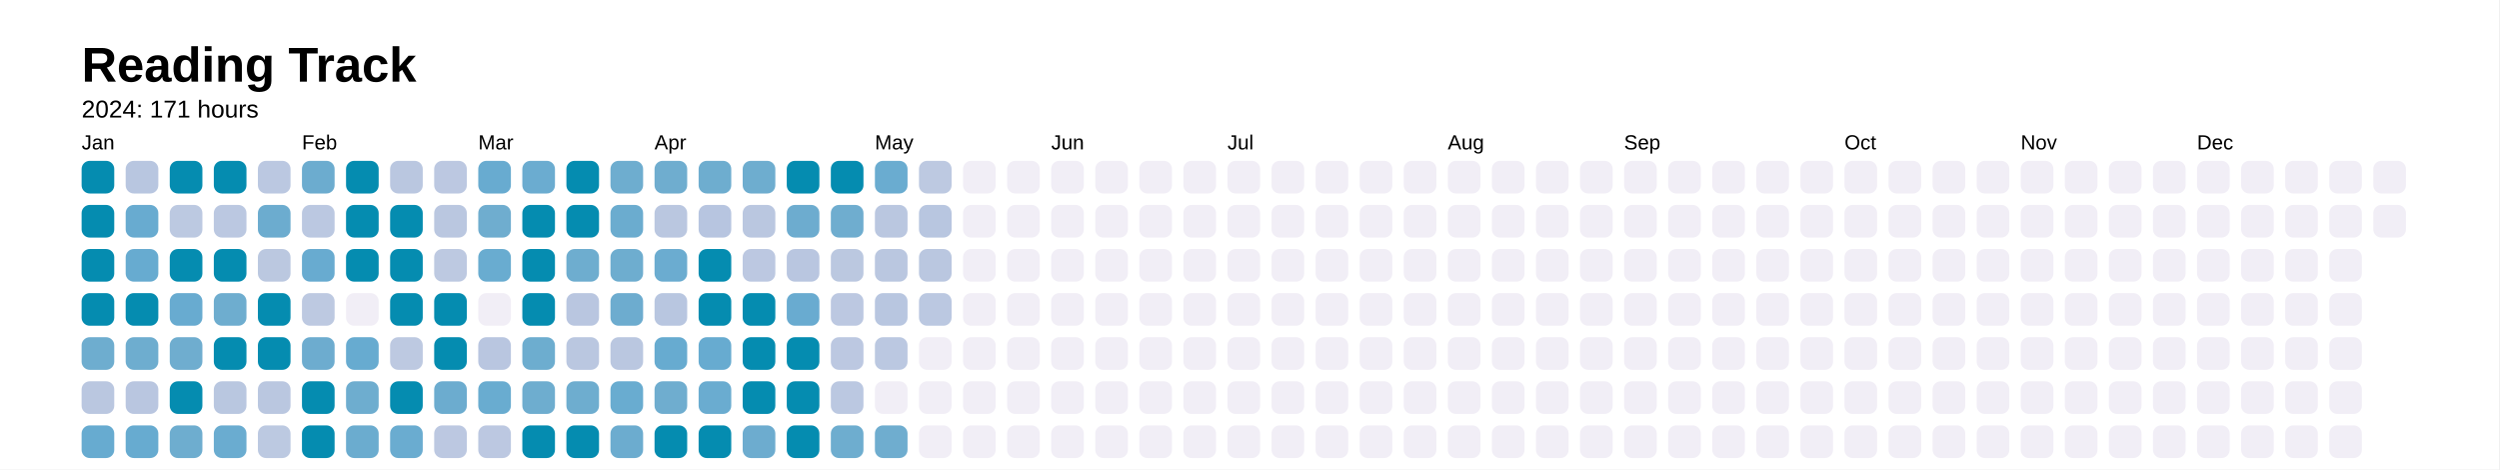
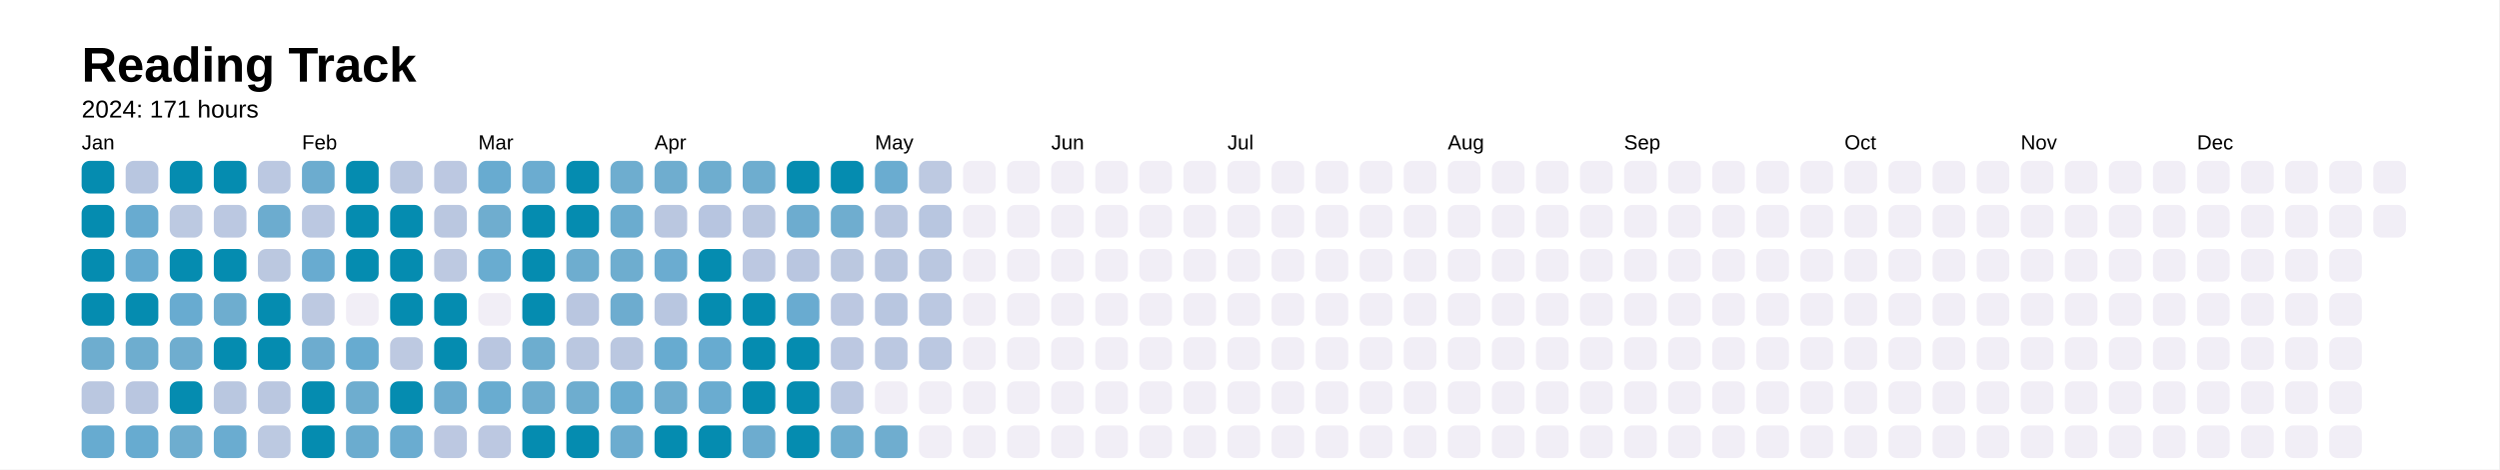
<svg xmlns="http://www.w3.org/2000/svg" baseProfile="full" height="57.5mm" version="1.1" viewBox="0,0,306.2,57.5" width="306.2mm">
  <defs />
  <rect fill="#FFFFFF" height="57.5" width="306.2" x="0" y="0" />
  <text fill="#000000" style="font-size:6px; font-family:Arial; font-weight:bold;" x="10" y="10">Reading Track</text>
  <text fill="#000000" style="font-size:3px; font-family:Arial;" x="10" y="14.4">2024: 171 hours</text>
  <text fill="#000000" style="font-size:2.5px; font-family:Arial" x="10" y="18.3">Jan</text>
  <rect fill="#058cb0" height="4" rx="1" ry="1" width="4" x="10" y="19.7" />
  <rect fill="#058cb0" height="4" rx="1" ry="1" width="4" x="10" y="25.1" />
  <rect fill="#058cb0" height="4" rx="1" ry="1" width="4" x="10" y="30.5" />
  <rect fill="#058cb0" height="4" rx="1" ry="1" width="4" x="10" y="35.9" />
  <rect fill="#6eadcf" height="4" rx="1" ry="1" width="4" x="10" y="41.3" />
  <rect fill="#bac7e0" height="4" rx="1" ry="1" width="4" x="10" y="46.7" />
  <rect fill="#67abd0" height="4" rx="1" ry="1" width="4" x="10" y="52.1" />
  <rect fill="#b8c6e0" height="4" rx="1" ry="1" width="4" x="15.4" y="19.7" />
  <rect fill="#68abd0" height="4" rx="1" ry="1" width="4" x="15.4" y="25.1" />
  <rect fill="#67abd0" height="4" rx="1" ry="1" width="4" x="15.4" y="30.5" />
  <rect fill="#058cb0" height="4" rx="1" ry="1" width="4" x="15.4" y="35.9" />
  <rect fill="#6eadcf" height="4" rx="1" ry="1" width="4" x="15.4" y="41.3" />
  <rect fill="#b9c6e0" height="4" rx="1" ry="1" width="4" x="15.4" y="46.7" />
  <rect fill="#67abd0" height="4" rx="1" ry="1" width="4" x="15.4" y="52.1" />
  <rect fill="#058cb0" height="4" rx="1" ry="1" width="4" x="20.8" y="19.7" />
  <rect fill="#bcc9e1" height="4" rx="1" ry="1" width="4" x="20.8" y="25.1" />
  <rect fill="#058cb0" height="4" rx="1" ry="1" width="4" x="20.8" y="30.5" />
  <rect fill="#68abd0" height="4" rx="1" ry="1" width="4" x="20.8" y="35.9" />
  <rect fill="#6fadcf" height="4" rx="1" ry="1" width="4" x="20.8" y="41.3" />
  <rect fill="#058cb0" height="4" rx="1" ry="1" width="4" x="20.8" y="46.7" />
  <rect fill="#6eadcf" height="4" rx="1" ry="1" width="4" x="20.8" y="52.1" />
  <rect fill="#058cb0" height="4" rx="1" ry="1" width="4" x="26.2" y="19.7" />
  <rect fill="#bbc8e1" height="4" rx="1" ry="1" width="4" x="26.2" y="25.1" />
  <rect fill="#058cb0" height="4" rx="1" ry="1" width="4" x="26.2" y="30.5" />
  <rect fill="#6eadcf" height="4" rx="1" ry="1" width="4" x="26.2" y="35.9" />
  <rect fill="#058cb0" height="4" rx="1" ry="1" width="4" x="26.2" y="41.3" />
  <rect fill="#b9c7e0" height="4" rx="1" ry="1" width="4" x="26.2" y="46.7" />
  <rect fill="#6aacd0" height="4" rx="1" ry="1" width="4" x="26.2" y="52.1" />
  <rect fill="#bbc8e1" height="4" rx="1" ry="1" width="4" x="31.6" y="19.7" />
  <rect fill="#6caccf" height="4" rx="1" ry="1" width="4" x="31.6" y="25.1" />
  <rect fill="#bbc8e0" height="4" rx="1" ry="1" width="4" x="31.6" y="30.5" />
  <rect fill="#058cb0" height="4" rx="1" ry="1" width="4" x="31.6" y="35.9" />
  <rect fill="#058cb0" height="4" rx="1" ry="1" width="4" x="31.6" y="41.3" />
  <rect fill="#bac7e0" height="4" rx="1" ry="1" width="4" x="31.6" y="46.7" />
  <rect fill="#bcc9e1" height="4" rx="1" ry="1" width="4" x="31.6" y="52.1" />
  <text fill="#000000" style="font-size:2.5px; font-family:Arial" x="37.0" y="18.3">Feb</text>
  <rect fill="#6caccf" height="4" rx="1" ry="1" width="4" x="37.0" y="19.7" />
  <rect fill="#bbc8e1" height="4" rx="1" ry="1" width="4" x="37.0" y="25.1" />
  <rect fill="#68abd0" height="4" rx="1" ry="1" width="4" x="37.0" y="30.5" />
  <rect fill="#bdc9e1" height="4" rx="1" ry="1" width="4" x="37.0" y="35.9" />
  <rect fill="#6daccf" height="4" rx="1" ry="1" width="4" x="37.0" y="41.3" />
  <rect fill="#058cb0" height="4" rx="1" ry="1" width="4" x="37.0" y="46.7" />
  <rect fill="#058cb0" height="4" rx="1" ry="1" width="4" x="37.0" y="52.1" />
  <rect fill="#058cb0" height="4" rx="1" ry="1" width="4" x="42.4" y="19.7" />
  <rect fill="#058cb0" height="4" rx="1" ry="1" width="4" x="42.4" y="25.1" />
  <rect fill="#058cb0" height="4" rx="1" ry="1" width="4" x="42.4" y="30.5" />
  <rect fill="#f1eef6" height="4" rx="1" ry="1" width="4" x="42.4" y="35.9" />
  <rect fill="#67abd0" height="4" rx="1" ry="1" width="4" x="42.4" y="41.3" />
  <rect fill="#6eadcf" height="4" rx="1" ry="1" width="4" x="42.4" y="46.7" />
  <rect fill="#6baccf" height="4" rx="1" ry="1" width="4" x="42.4" y="52.1" />
  <rect fill="#bac7e0" height="4" rx="1" ry="1" width="4" x="47.8" y="19.7" />
  <rect fill="#058cb0" height="4" rx="1" ry="1" width="4" x="47.8" y="25.1" />
  <rect fill="#058cb0" height="4" rx="1" ry="1" width="4" x="47.8" y="30.5" />
  <rect fill="#058cb0" height="4" rx="1" ry="1" width="4" x="47.8" y="35.9" />
  <rect fill="#bdc9e1" height="4" rx="1" ry="1" width="4" x="47.8" y="41.3" />
  <rect fill="#058cb0" height="4" rx="1" ry="1" width="4" x="47.8" y="46.7" />
  <rect fill="#6aacd0" height="4" rx="1" ry="1" width="4" x="47.8" y="52.1" />
  <rect fill="#bcc8e1" height="4" rx="1" ry="1" width="4" x="53.2" y="19.7" />
  <rect fill="#bac7e0" height="4" rx="1" ry="1" width="4" x="53.2" y="25.1" />
  <rect fill="#bdc9e1" height="4" rx="1" ry="1" width="4" x="53.2" y="30.5" />
  <rect fill="#058cb0" height="4" rx="1" ry="1" width="4" x="53.2" y="35.9" />
  <rect fill="#058cb0" height="4" rx="1" ry="1" width="4" x="53.2" y="41.3" />
  <rect fill="#6caccf" height="4" rx="1" ry="1" width="4" x="53.2" y="46.7" />
  <rect fill="#bcc8e1" height="4" rx="1" ry="1" width="4" x="53.2" y="52.1" />
  <text fill="#000000" style="font-size:2.5px; font-family:Arial" x="58.6" y="18.3">Mar</text>
  <rect fill="#68abd0" height="4" rx="1" ry="1" width="4" x="58.6" y="19.7" />
  <rect fill="#6fadcf" height="4" rx="1" ry="1" width="4" x="58.6" y="25.1" />
  <rect fill="#69acd0" height="4" rx="1" ry="1" width="4" x="58.6" y="30.5" />
  <rect fill="#f1eef6" height="4" rx="1" ry="1" width="4" x="58.6" y="35.9" />
  <rect fill="#b9c6e0" height="4" rx="1" ry="1" width="4" x="58.6" y="41.3" />
  <rect fill="#69acd0" height="4" rx="1" ry="1" width="4" x="58.6" y="46.7" />
  <rect fill="#bcc8e1" height="4" rx="1" ry="1" width="4" x="58.6" y="52.1" />
  <rect fill="#6bacd0" height="4" rx="1" ry="1" width="4" x="64" y="19.7" />
  <rect fill="#058cb0" height="4" rx="1" ry="1" width="4" x="64" y="25.1" />
  <rect fill="#058cb0" height="4" rx="1" ry="1" width="4" x="64" y="30.5" />
  <rect fill="#058cb0" height="4" rx="1" ry="1" width="4" x="64" y="35.9" />
  <rect fill="#6dadcf" height="4" rx="1" ry="1" width="4" x="64" y="41.3" />
  <rect fill="#6eadcf" height="4" rx="1" ry="1" width="4" x="64" y="46.7" />
  <rect fill="#058cb0" height="4" rx="1" ry="1" width="4" x="64" y="52.1" />
  <rect fill="#058cb0" height="4" rx="1" ry="1" width="4" x="69.4" y="19.7" />
  <rect fill="#058cb0" height="4" rx="1" ry="1" width="4" x="69.4" y="25.1" />
  <rect fill="#6eadcf" height="4" rx="1" ry="1" width="4" x="69.4" y="30.5" />
  <rect fill="#b9c6e0" height="4" rx="1" ry="1" width="4" x="69.4" y="35.9" />
  <rect fill="#bac7e0" height="4" rx="1" ry="1" width="4" x="69.4" y="41.3" />
  <rect fill="#6eadcf" height="4" rx="1" ry="1" width="4" x="69.4" y="46.7" />
  <rect fill="#058cb0" height="4" rx="1" ry="1" width="4" x="69.4" y="52.1" />
  <rect fill="#6eadcf" height="4" rx="1" ry="1" width="4" x="74.8" y="19.7" />
  <rect fill="#6baccf" height="4" rx="1" ry="1" width="4" x="74.8" y="25.1" />
  <rect fill="#6eadcf" height="4" rx="1" ry="1" width="4" x="74.8" y="30.5" />
  <rect fill="#6daccf" height="4" rx="1" ry="1" width="4" x="74.8" y="35.9" />
  <rect fill="#bac7e0" height="4" rx="1" ry="1" width="4" x="74.8" y="41.3" />
  <rect fill="#69acd0" height="4" rx="1" ry="1" width="4" x="74.8" y="46.7" />
  <rect fill="#6caccf" height="4" rx="1" ry="1" width="4" x="74.8" y="52.1" />
  <text fill="#000000" style="font-size:2.5px; font-family:Arial" x="80.2" y="18.3">Apr</text>
  <rect fill="#6fadcf" height="4" rx="1" ry="1" width="4" x="80.2" y="19.7" />
  <rect fill="#bac7e0" height="4" rx="1" ry="1" width="4" x="80.2" y="25.1" />
  <rect fill="#6bacd0" height="4" rx="1" ry="1" width="4" x="80.2" y="30.5" />
  <rect fill="#b8c6e0" height="4" rx="1" ry="1" width="4" x="80.2" y="35.9" />
  <rect fill="#67abd0" height="4" rx="1" ry="1" width="4" x="80.2" y="41.3" />
  <rect fill="#6fadcf" height="4" rx="1" ry="1" width="4" x="80.2" y="46.7" />
  <rect fill="#058cb0" height="4" rx="1" ry="1" width="4" x="80.2" y="52.1" />
  <rect fill="#6eadcf" height="4" rx="1" ry="1" width="4" x="85.6" y="19.7" />
  <rect fill="#b7c5e0" height="4" rx="1" ry="1" width="4" x="85.6" y="25.1" />
  <rect fill="#058cb0" height="4" rx="1" ry="1" width="4" x="85.6" y="30.5" />
  <rect fill="#058cb0" height="4" rx="1" ry="1" width="4" x="85.6" y="35.9" />
  <rect fill="#67abd0" height="4" rx="1" ry="1" width="4" x="85.6" y="41.3" />
  <rect fill="#6aacd0" height="4" rx="1" ry="1" width="4" x="85.6" y="46.7" />
  <rect fill="#058cb0" height="4" rx="1" ry="1" width="4" x="85.6" y="52.1" />
  <rect fill="#6eadcf" height="4" rx="1" ry="1" width="4" x="91" y="19.7" />
  <rect fill="#bac7e0" height="4" rx="1" ry="1" width="4" x="91" y="25.1" />
  <rect fill="#bcc8e1" height="4" rx="1" ry="1" width="4" x="91" y="30.5" />
  <rect fill="#058cb0" height="4" rx="1" ry="1" width="4" x="91" y="35.9" />
  <rect fill="#058cb0" height="4" rx="1" ry="1" width="4" x="91" y="41.3" />
  <rect fill="#058cb0" height="4" rx="1" ry="1" width="4" x="91" y="46.7" />
  <rect fill="#6daccf" height="4" rx="1" ry="1" width="4" x="91" y="52.1" />
  <rect fill="#058cb0" height="4" rx="1" ry="1" width="4" x="96.4" y="19.7" />
  <rect fill="#6daccf" height="4" rx="1" ry="1" width="4" x="96.4" y="25.1" />
  <rect fill="#b9c6e0" height="4" rx="1" ry="1" width="4" x="96.4" y="30.5" />
  <rect fill="#69abd0" height="4" rx="1" ry="1" width="4" x="96.4" y="35.9" />
  <rect fill="#058cb0" height="4" rx="1" ry="1" width="4" x="96.4" y="41.3" />
  <rect fill="#058cb0" height="4" rx="1" ry="1" width="4" x="96.4" y="46.7" />
  <rect fill="#058cb0" height="4" rx="1" ry="1" width="4" x="96.4" y="52.1" />
  <rect fill="#058cb0" height="4" rx="1" ry="1" width="4" x="101.8" y="19.7" />
  <rect fill="#6fadcf" height="4" rx="1" ry="1" width="4" x="101.8" y="25.1" />
  <rect fill="#bbc8e0" height="4" rx="1" ry="1" width="4" x="101.8" y="30.5" />
  <rect fill="#bcc8e1" height="4" rx="1" ry="1" width="4" x="101.8" y="35.9" />
  <rect fill="#bcc8e1" height="4" rx="1" ry="1" width="4" x="101.8" y="41.3" />
  <rect fill="#bbc8e1" height="4" rx="1" ry="1" width="4" x="101.8" y="46.7" />
  <rect fill="#6eadcf" height="4" rx="1" ry="1" width="4" x="101.8" y="52.1" />
  <text fill="#000000" style="font-size:2.5px; font-family:Arial" x="107.2" y="18.3">May</text>
  <rect fill="#6aacd0" height="4" rx="1" ry="1" width="4" x="107.2" y="19.7" />
  <rect fill="#bac7e0" height="4" rx="1" ry="1" width="4" x="107.2" y="25.1" />
  <rect fill="#bac7e0" height="4" rx="1" ry="1" width="4" x="107.2" y="30.5" />
  <rect fill="#b8c6e0" height="4" rx="1" ry="1" width="4" x="107.2" y="35.9" />
  <rect fill="#bbc8e1" height="4" rx="1" ry="1" width="4" x="107.2" y="41.3" />
  <rect fill="#f1eef6" height="4" rx="1" ry="1" width="4" x="107.2" y="46.7" />
  <rect fill="#6fadcf" height="4" rx="1" ry="1" width="4" x="107.2" y="52.1" />
  <rect fill="#bdc9e1" height="4" rx="1" ry="1" width="4" x="112.6" y="19.7" />
  <rect fill="#b8c6e0" height="4" rx="1" ry="1" width="4" x="112.6" y="25.1" />
  <rect fill="#bac7e0" height="4" rx="1" ry="1" width="4" x="112.6" y="30.5" />
  <rect fill="#bbc8e1" height="4" rx="1" ry="1" width="4" x="112.6" y="35.9" />
-   <rect fill="#f1eef6" height="4" rx="1" ry="1" width="4" x="112.6" y="41.3" />
+   <rect fill="#bbc8e1" height="4" rx="1" ry="1" width="4" x="112.6" y="41.3" />
  <rect fill="#f1eef6" height="4" rx="1" ry="1" width="4" x="112.6" y="46.7" />
  <rect fill="#f1eef6" height="4" rx="1" ry="1" width="4" x="112.6" y="52.1" />
  <rect fill="#f1eef6" height="4" rx="1" ry="1" width="4" x="118" y="19.7" />
  <rect fill="#f1eef6" height="4" rx="1" ry="1" width="4" x="118" y="25.1" />
  <rect fill="#f1eef6" height="4" rx="1" ry="1" width="4" x="118" y="30.5" />
  <rect fill="#f1eef6" height="4" rx="1" ry="1" width="4" x="118" y="35.9" />
  <rect fill="#f1eef6" height="4" rx="1" ry="1" width="4" x="118" y="41.3" />
  <rect fill="#f1eef6" height="4" rx="1" ry="1" width="4" x="118" y="46.7" />
  <rect fill="#f1eef6" height="4" rx="1" ry="1" width="4" x="118" y="52.1" />
  <rect fill="#f1eef6" height="4" rx="1" ry="1" width="4" x="123.4" y="19.7" />
  <rect fill="#f1eef6" height="4" rx="1" ry="1" width="4" x="123.4" y="25.1" />
  <rect fill="#f1eef6" height="4" rx="1" ry="1" width="4" x="123.4" y="30.5" />
  <rect fill="#f1eef6" height="4" rx="1" ry="1" width="4" x="123.4" y="35.9" />
  <rect fill="#f1eef6" height="4" rx="1" ry="1" width="4" x="123.4" y="41.3" />
  <rect fill="#f1eef6" height="4" rx="1" ry="1" width="4" x="123.4" y="46.7" />
  <rect fill="#f1eef6" height="4" rx="1" ry="1" width="4" x="123.4" y="52.1" />
  <text fill="#000000" style="font-size:2.5px; font-family:Arial" x="128.8" y="18.3">Jun</text>
  <rect fill="#f1eef6" height="4" rx="1" ry="1" width="4" x="128.8" y="19.7" />
  <rect fill="#f1eef6" height="4" rx="1" ry="1" width="4" x="128.8" y="25.1" />
  <rect fill="#f1eef6" height="4" rx="1" ry="1" width="4" x="128.8" y="30.5" />
  <rect fill="#f1eef6" height="4" rx="1" ry="1" width="4" x="128.8" y="35.9" />
  <rect fill="#f1eef6" height="4" rx="1" ry="1" width="4" x="128.8" y="41.3" />
  <rect fill="#f1eef6" height="4" rx="1" ry="1" width="4" x="128.8" y="46.7" />
  <rect fill="#f1eef6" height="4" rx="1" ry="1" width="4" x="128.8" y="52.1" />
  <rect fill="#f1eef6" height="4" rx="1" ry="1" width="4" x="134.2" y="19.7" />
  <rect fill="#f1eef6" height="4" rx="1" ry="1" width="4" x="134.2" y="25.1" />
  <rect fill="#f1eef6" height="4" rx="1" ry="1" width="4" x="134.2" y="30.5" />
  <rect fill="#f1eef6" height="4" rx="1" ry="1" width="4" x="134.2" y="35.9" />
  <rect fill="#f1eef6" height="4" rx="1" ry="1" width="4" x="134.2" y="41.3" />
  <rect fill="#f1eef6" height="4" rx="1" ry="1" width="4" x="134.2" y="46.7" />
  <rect fill="#f1eef6" height="4" rx="1" ry="1" width="4" x="134.2" y="52.1" />
  <rect fill="#f1eef6" height="4" rx="1" ry="1" width="4" x="139.6" y="19.7" />
  <rect fill="#f1eef6" height="4" rx="1" ry="1" width="4" x="139.6" y="25.1" />
  <rect fill="#f1eef6" height="4" rx="1" ry="1" width="4" x="139.6" y="30.5" />
  <rect fill="#f1eef6" height="4" rx="1" ry="1" width="4" x="139.6" y="35.9" />
  <rect fill="#f1eef6" height="4" rx="1" ry="1" width="4" x="139.6" y="41.3" />
  <rect fill="#f1eef6" height="4" rx="1" ry="1" width="4" x="139.6" y="46.7" />
  <rect fill="#f1eef6" height="4" rx="1" ry="1" width="4" x="139.6" y="52.1" />
  <rect fill="#f1eef6" height="4" rx="1" ry="1" width="4" x="145" y="19.7" />
  <rect fill="#f1eef6" height="4" rx="1" ry="1" width="4" x="145" y="25.1" />
  <rect fill="#f1eef6" height="4" rx="1" ry="1" width="4" x="145" y="30.5" />
  <rect fill="#f1eef6" height="4" rx="1" ry="1" width="4" x="145" y="35.9" />
  <rect fill="#f1eef6" height="4" rx="1" ry="1" width="4" x="145" y="41.3" />
  <rect fill="#f1eef6" height="4" rx="1" ry="1" width="4" x="145" y="46.7" />
  <rect fill="#f1eef6" height="4" rx="1" ry="1" width="4" x="145" y="52.1" />
  <text fill="#000000" style="font-size:2.5px; font-family:Arial" x="150.4" y="18.3">Jul</text>
  <rect fill="#f1eef6" height="4" rx="1" ry="1" width="4" x="150.4" y="19.7" />
  <rect fill="#f1eef6" height="4" rx="1" ry="1" width="4" x="150.4" y="25.1" />
  <rect fill="#f1eef6" height="4" rx="1" ry="1" width="4" x="150.4" y="30.5" />
  <rect fill="#f1eef6" height="4" rx="1" ry="1" width="4" x="150.4" y="35.9" />
  <rect fill="#f1eef6" height="4" rx="1" ry="1" width="4" x="150.4" y="41.3" />
  <rect fill="#f1eef6" height="4" rx="1" ry="1" width="4" x="150.4" y="46.7" />
  <rect fill="#f1eef6" height="4" rx="1" ry="1" width="4" x="150.4" y="52.1" />
  <rect fill="#f1eef6" height="4" rx="1" ry="1" width="4" x="155.8" y="19.7" />
  <rect fill="#f1eef6" height="4" rx="1" ry="1" width="4" x="155.8" y="25.1" />
  <rect fill="#f1eef6" height="4" rx="1" ry="1" width="4" x="155.8" y="30.5" />
  <rect fill="#f1eef6" height="4" rx="1" ry="1" width="4" x="155.8" y="35.9" />
  <rect fill="#f1eef6" height="4" rx="1" ry="1" width="4" x="155.8" y="41.3" />
  <rect fill="#f1eef6" height="4" rx="1" ry="1" width="4" x="155.8" y="46.7" />
  <rect fill="#f1eef6" height="4" rx="1" ry="1" width="4" x="155.8" y="52.1" />
  <rect fill="#f1eef6" height="4" rx="1" ry="1" width="4" x="161.2" y="19.7" />
  <rect fill="#f1eef6" height="4" rx="1" ry="1" width="4" x="161.2" y="25.1" />
  <rect fill="#f1eef6" height="4" rx="1" ry="1" width="4" x="161.2" y="30.5" />
  <rect fill="#f1eef6" height="4" rx="1" ry="1" width="4" x="161.2" y="35.9" />
  <rect fill="#f1eef6" height="4" rx="1" ry="1" width="4" x="161.2" y="41.3" />
  <rect fill="#f1eef6" height="4" rx="1" ry="1" width="4" x="161.2" y="46.7" />
  <rect fill="#f1eef6" height="4" rx="1" ry="1" width="4" x="161.2" y="52.1" />
  <rect fill="#f1eef6" height="4" rx="1" ry="1" width="4" x="166.6" y="19.7" />
  <rect fill="#f1eef6" height="4" rx="1" ry="1" width="4" x="166.6" y="25.1" />
  <rect fill="#f1eef6" height="4" rx="1" ry="1" width="4" x="166.6" y="30.5" />
  <rect fill="#f1eef6" height="4" rx="1" ry="1" width="4" x="166.6" y="35.9" />
  <rect fill="#f1eef6" height="4" rx="1" ry="1" width="4" x="166.6" y="41.3" />
  <rect fill="#f1eef6" height="4" rx="1" ry="1" width="4" x="166.6" y="46.7" />
  <rect fill="#f1eef6" height="4" rx="1" ry="1" width="4" x="166.6" y="52.1" />
  <rect fill="#f1eef6" height="4" rx="1" ry="1" width="4" x="172" y="19.7" />
  <rect fill="#f1eef6" height="4" rx="1" ry="1" width="4" x="172" y="25.1" />
  <rect fill="#f1eef6" height="4" rx="1" ry="1" width="4" x="172" y="30.5" />
  <rect fill="#f1eef6" height="4" rx="1" ry="1" width="4" x="172" y="35.9" />
  <rect fill="#f1eef6" height="4" rx="1" ry="1" width="4" x="172" y="41.3" />
  <rect fill="#f1eef6" height="4" rx="1" ry="1" width="4" x="172" y="46.7" />
  <rect fill="#f1eef6" height="4" rx="1" ry="1" width="4" x="172" y="52.1" />
  <text fill="#000000" style="font-size:2.5px; font-family:Arial" x="177.4" y="18.3">Aug</text>
  <rect fill="#f1eef6" height="4" rx="1" ry="1" width="4" x="177.4" y="19.7" />
  <rect fill="#f1eef6" height="4" rx="1" ry="1" width="4" x="177.4" y="25.1" />
  <rect fill="#f1eef6" height="4" rx="1" ry="1" width="4" x="177.4" y="30.5" />
  <rect fill="#f1eef6" height="4" rx="1" ry="1" width="4" x="177.4" y="35.9" />
  <rect fill="#f1eef6" height="4" rx="1" ry="1" width="4" x="177.4" y="41.3" />
  <rect fill="#f1eef6" height="4" rx="1" ry="1" width="4" x="177.4" y="46.7" />
  <rect fill="#f1eef6" height="4" rx="1" ry="1" width="4" x="177.4" y="52.1" />
  <rect fill="#f1eef6" height="4" rx="1" ry="1" width="4" x="182.8" y="19.7" />
  <rect fill="#f1eef6" height="4" rx="1" ry="1" width="4" x="182.8" y="25.1" />
  <rect fill="#f1eef6" height="4" rx="1" ry="1" width="4" x="182.8" y="30.5" />
  <rect fill="#f1eef6" height="4" rx="1" ry="1" width="4" x="182.8" y="35.9" />
  <rect fill="#f1eef6" height="4" rx="1" ry="1" width="4" x="182.8" y="41.3" />
  <rect fill="#f1eef6" height="4" rx="1" ry="1" width="4" x="182.8" y="46.7" />
  <rect fill="#f1eef6" height="4" rx="1" ry="1" width="4" x="182.8" y="52.1" />
  <rect fill="#f1eef6" height="4" rx="1" ry="1" width="4" x="188.2" y="19.7" />
  <rect fill="#f1eef6" height="4" rx="1" ry="1" width="4" x="188.2" y="25.1" />
  <rect fill="#f1eef6" height="4" rx="1" ry="1" width="4" x="188.2" y="30.5" />
  <rect fill="#f1eef6" height="4" rx="1" ry="1" width="4" x="188.2" y="35.9" />
  <rect fill="#f1eef6" height="4" rx="1" ry="1" width="4" x="188.2" y="41.3" />
  <rect fill="#f1eef6" height="4" rx="1" ry="1" width="4" x="188.2" y="46.7" />
  <rect fill="#f1eef6" height="4" rx="1" ry="1" width="4" x="188.2" y="52.1" />
  <rect fill="#f1eef6" height="4" rx="1" ry="1" width="4" x="193.6" y="19.7" />
  <rect fill="#f1eef6" height="4" rx="1" ry="1" width="4" x="193.6" y="25.1" />
  <rect fill="#f1eef6" height="4" rx="1" ry="1" width="4" x="193.6" y="30.5" />
  <rect fill="#f1eef6" height="4" rx="1" ry="1" width="4" x="193.6" y="35.9" />
  <rect fill="#f1eef6" height="4" rx="1" ry="1" width="4" x="193.6" y="41.3" />
  <rect fill="#f1eef6" height="4" rx="1" ry="1" width="4" x="193.6" y="46.7" />
  <rect fill="#f1eef6" height="4" rx="1" ry="1" width="4" x="193.6" y="52.1" />
  <text fill="#000000" style="font-size:2.5px; font-family:Arial" x="199" y="18.3">Sep</text>
  <rect fill="#f1eef6" height="4" rx="1" ry="1" width="4" x="199" y="19.7" />
  <rect fill="#f1eef6" height="4" rx="1" ry="1" width="4" x="199" y="25.1" />
  <rect fill="#f1eef6" height="4" rx="1" ry="1" width="4" x="199" y="30.5" />
  <rect fill="#f1eef6" height="4" rx="1" ry="1" width="4" x="199" y="35.9" />
  <rect fill="#f1eef6" height="4" rx="1" ry="1" width="4" x="199" y="41.3" />
  <rect fill="#f1eef6" height="4" rx="1" ry="1" width="4" x="199" y="46.7" />
  <rect fill="#f1eef6" height="4" rx="1" ry="1" width="4" x="199" y="52.1" />
  <rect fill="#f1eef6" height="4" rx="1" ry="1" width="4" x="204.4" y="19.7" />
  <rect fill="#f1eef6" height="4" rx="1" ry="1" width="4" x="204.4" y="25.1" />
  <rect fill="#f1eef6" height="4" rx="1" ry="1" width="4" x="204.4" y="30.5" />
  <rect fill="#f1eef6" height="4" rx="1" ry="1" width="4" x="204.4" y="35.9" />
  <rect fill="#f1eef6" height="4" rx="1" ry="1" width="4" x="204.4" y="41.3" />
  <rect fill="#f1eef6" height="4" rx="1" ry="1" width="4" x="204.4" y="46.7" />
  <rect fill="#f1eef6" height="4" rx="1" ry="1" width="4" x="204.4" y="52.1" />
  <rect fill="#f1eef6" height="4" rx="1" ry="1" width="4" x="209.8" y="19.7" />
  <rect fill="#f1eef6" height="4" rx="1" ry="1" width="4" x="209.8" y="25.1" />
  <rect fill="#f1eef6" height="4" rx="1" ry="1" width="4" x="209.8" y="30.5" />
  <rect fill="#f1eef6" height="4" rx="1" ry="1" width="4" x="209.8" y="35.9" />
  <rect fill="#f1eef6" height="4" rx="1" ry="1" width="4" x="209.8" y="41.3" />
  <rect fill="#f1eef6" height="4" rx="1" ry="1" width="4" x="209.8" y="46.7" />
  <rect fill="#f1eef6" height="4" rx="1" ry="1" width="4" x="209.8" y="52.1" />
  <rect fill="#f1eef6" height="4" rx="1" ry="1" width="4" x="215.2" y="19.7" />
  <rect fill="#f1eef6" height="4" rx="1" ry="1" width="4" x="215.2" y="25.1" />
  <rect fill="#f1eef6" height="4" rx="1" ry="1" width="4" x="215.2" y="30.5" />
  <rect fill="#f1eef6" height="4" rx="1" ry="1" width="4" x="215.2" y="35.9" />
  <rect fill="#f1eef6" height="4" rx="1" ry="1" width="4" x="215.2" y="41.3" />
  <rect fill="#f1eef6" height="4" rx="1" ry="1" width="4" x="215.2" y="46.7" />
  <rect fill="#f1eef6" height="4" rx="1" ry="1" width="4" x="215.2" y="52.1" />
  <rect fill="#f1eef6" height="4" rx="1" ry="1" width="4" x="220.6" y="19.7" />
  <rect fill="#f1eef6" height="4" rx="1" ry="1" width="4" x="220.6" y="25.1" />
  <rect fill="#f1eef6" height="4" rx="1" ry="1" width="4" x="220.6" y="30.5" />
  <rect fill="#f1eef6" height="4" rx="1" ry="1" width="4" x="220.6" y="35.9" />
  <rect fill="#f1eef6" height="4" rx="1" ry="1" width="4" x="220.6" y="41.3" />
  <rect fill="#f1eef6" height="4" rx="1" ry="1" width="4" x="220.6" y="46.7" />
  <rect fill="#f1eef6" height="4" rx="1" ry="1" width="4" x="220.6" y="52.1" />
  <text fill="#000000" style="font-size:2.5px; font-family:Arial" x="226" y="18.3">Oct</text>
  <rect fill="#f1eef6" height="4" rx="1" ry="1" width="4" x="226" y="19.7" />
  <rect fill="#f1eef6" height="4" rx="1" ry="1" width="4" x="226" y="25.1" />
  <rect fill="#f1eef6" height="4" rx="1" ry="1" width="4" x="226" y="30.5" />
  <rect fill="#f1eef6" height="4" rx="1" ry="1" width="4" x="226" y="35.9" />
  <rect fill="#f1eef6" height="4" rx="1" ry="1" width="4" x="226" y="41.3" />
  <rect fill="#f1eef6" height="4" rx="1" ry="1" width="4" x="226" y="46.7" />
  <rect fill="#f1eef6" height="4" rx="1" ry="1" width="4" x="226" y="52.1" />
  <rect fill="#f1eef6" height="4" rx="1" ry="1" width="4" x="231.4" y="19.7" />
  <rect fill="#f1eef6" height="4" rx="1" ry="1" width="4" x="231.4" y="25.1" />
  <rect fill="#f1eef6" height="4" rx="1" ry="1" width="4" x="231.4" y="30.5" />
  <rect fill="#f1eef6" height="4" rx="1" ry="1" width="4" x="231.4" y="35.9" />
  <rect fill="#f1eef6" height="4" rx="1" ry="1" width="4" x="231.4" y="41.3" />
  <rect fill="#f1eef6" height="4" rx="1" ry="1" width="4" x="231.4" y="46.7" />
  <rect fill="#f1eef6" height="4" rx="1" ry="1" width="4" x="231.4" y="52.1" />
  <rect fill="#f1eef6" height="4" rx="1" ry="1" width="4" x="236.8" y="19.7" />
  <rect fill="#f1eef6" height="4" rx="1" ry="1" width="4" x="236.8" y="25.1" />
  <rect fill="#f1eef6" height="4" rx="1" ry="1" width="4" x="236.8" y="30.5" />
  <rect fill="#f1eef6" height="4" rx="1" ry="1" width="4" x="236.8" y="35.9" />
  <rect fill="#f1eef6" height="4" rx="1" ry="1" width="4" x="236.8" y="41.3" />
  <rect fill="#f1eef6" height="4" rx="1" ry="1" width="4" x="236.8" y="46.7" />
  <rect fill="#f1eef6" height="4" rx="1" ry="1" width="4" x="236.8" y="52.1" />
  <rect fill="#f1eef6" height="4" rx="1" ry="1" width="4" x="242.2" y="19.7" />
  <rect fill="#f1eef6" height="4" rx="1" ry="1" width="4" x="242.2" y="25.1" />
  <rect fill="#f1eef6" height="4" rx="1" ry="1" width="4" x="242.2" y="30.5" />
  <rect fill="#f1eef6" height="4" rx="1" ry="1" width="4" x="242.2" y="35.9" />
  <rect fill="#f1eef6" height="4" rx="1" ry="1" width="4" x="242.2" y="41.3" />
  <rect fill="#f1eef6" height="4" rx="1" ry="1" width="4" x="242.2" y="46.7" />
  <rect fill="#f1eef6" height="4" rx="1" ry="1" width="4" x="242.2" y="52.1" />
  <text fill="#000000" style="font-size:2.5px; font-family:Arial" x="247.6" y="18.3">Nov</text>
  <rect fill="#f1eef6" height="4" rx="1" ry="1" width="4" x="247.6" y="19.7" />
  <rect fill="#f1eef6" height="4" rx="1" ry="1" width="4" x="247.6" y="25.1" />
  <rect fill="#f1eef6" height="4" rx="1" ry="1" width="4" x="247.6" y="30.5" />
  <rect fill="#f1eef6" height="4" rx="1" ry="1" width="4" x="247.6" y="35.9" />
  <rect fill="#f1eef6" height="4" rx="1" ry="1" width="4" x="247.6" y="41.3" />
  <rect fill="#f1eef6" height="4" rx="1" ry="1" width="4" x="247.6" y="46.7" />
  <rect fill="#f1eef6" height="4" rx="1" ry="1" width="4" x="247.6" y="52.1" />
  <rect fill="#f1eef6" height="4" rx="1" ry="1" width="4" x="253" y="19.7" />
  <rect fill="#f1eef6" height="4" rx="1" ry="1" width="4" x="253" y="25.1" />
  <rect fill="#f1eef6" height="4" rx="1" ry="1" width="4" x="253" y="30.5" />
  <rect fill="#f1eef6" height="4" rx="1" ry="1" width="4" x="253" y="35.9" />
  <rect fill="#f1eef6" height="4" rx="1" ry="1" width="4" x="253" y="41.3" />
  <rect fill="#f1eef6" height="4" rx="1" ry="1" width="4" x="253" y="46.7" />
  <rect fill="#f1eef6" height="4" rx="1" ry="1" width="4" x="253" y="52.1" />
  <rect fill="#f1eef6" height="4" rx="1" ry="1" width="4" x="258.4" y="19.7" />
  <rect fill="#f1eef6" height="4" rx="1" ry="1" width="4" x="258.4" y="25.1" />
  <rect fill="#f1eef6" height="4" rx="1" ry="1" width="4" x="258.4" y="30.5" />
  <rect fill="#f1eef6" height="4" rx="1" ry="1" width="4" x="258.4" y="35.9" />
  <rect fill="#f1eef6" height="4" rx="1" ry="1" width="4" x="258.4" y="41.3" />
  <rect fill="#f1eef6" height="4" rx="1" ry="1" width="4" x="258.4" y="46.7" />
  <rect fill="#f1eef6" height="4" rx="1" ry="1" width="4" x="258.4" y="52.1" />
  <rect fill="#f1eef6" height="4" rx="1" ry="1" width="4" x="263.8" y="19.7" />
  <rect fill="#f1eef6" height="4" rx="1" ry="1" width="4" x="263.8" y="25.1" />
  <rect fill="#f1eef6" height="4" rx="1" ry="1" width="4" x="263.8" y="30.5" />
  <rect fill="#f1eef6" height="4" rx="1" ry="1" width="4" x="263.8" y="35.9" />
  <rect fill="#f1eef6" height="4" rx="1" ry="1" width="4" x="263.8" y="41.3" />
  <rect fill="#f1eef6" height="4" rx="1" ry="1" width="4" x="263.8" y="46.7" />
  <rect fill="#f1eef6" height="4" rx="1" ry="1" width="4" x="263.8" y="52.1" />
  <text fill="#000000" style="font-size:2.5px; font-family:Arial" x="269.2" y="18.3">Dec</text>
  <rect fill="#f1eef6" height="4" rx="1" ry="1" width="4" x="269.2" y="19.7" />
  <rect fill="#f1eef6" height="4" rx="1" ry="1" width="4" x="269.2" y="25.1" />
  <rect fill="#f1eef6" height="4" rx="1" ry="1" width="4" x="269.2" y="30.5" />
  <rect fill="#f1eef6" height="4" rx="1" ry="1" width="4" x="269.2" y="35.9" />
  <rect fill="#f1eef6" height="4" rx="1" ry="1" width="4" x="269.2" y="41.3" />
  <rect fill="#f1eef6" height="4" rx="1" ry="1" width="4" x="269.2" y="46.7" />
  <rect fill="#f1eef6" height="4" rx="1" ry="1" width="4" x="269.2" y="52.1" />
  <rect fill="#f1eef6" height="4" rx="1" ry="1" width="4" x="274.6" y="19.7" />
  <rect fill="#f1eef6" height="4" rx="1" ry="1" width="4" x="274.6" y="25.1" />
  <rect fill="#f1eef6" height="4" rx="1" ry="1" width="4" x="274.6" y="30.5" />
  <rect fill="#f1eef6" height="4" rx="1" ry="1" width="4" x="274.6" y="35.9" />
  <rect fill="#f1eef6" height="4" rx="1" ry="1" width="4" x="274.6" y="41.3" />
  <rect fill="#f1eef6" height="4" rx="1" ry="1" width="4" x="274.6" y="46.7" />
  <rect fill="#f1eef6" height="4" rx="1" ry="1" width="4" x="274.6" y="52.1" />
  <rect fill="#f1eef6" height="4" rx="1" ry="1" width="4" x="280" y="19.7" />
  <rect fill="#f1eef6" height="4" rx="1" ry="1" width="4" x="280" y="25.1" />
  <rect fill="#f1eef6" height="4" rx="1" ry="1" width="4" x="280" y="30.5" />
  <rect fill="#f1eef6" height="4" rx="1" ry="1" width="4" x="280" y="35.9" />
  <rect fill="#f1eef6" height="4" rx="1" ry="1" width="4" x="280" y="41.3" />
  <rect fill="#f1eef6" height="4" rx="1" ry="1" width="4" x="280" y="46.7" />
  <rect fill="#f1eef6" height="4" rx="1" ry="1" width="4" x="280" y="52.1" />
  <rect fill="#f1eef6" height="4" rx="1" ry="1" width="4" x="285.4" y="19.7" />
  <rect fill="#f1eef6" height="4" rx="1" ry="1" width="4" x="285.4" y="25.1" />
  <rect fill="#f1eef6" height="4" rx="1" ry="1" width="4" x="285.4" y="30.5" />
  <rect fill="#f1eef6" height="4" rx="1" ry="1" width="4" x="285.4" y="35.9" />
  <rect fill="#f1eef6" height="4" rx="1" ry="1" width="4" x="285.4" y="41.3" />
  <rect fill="#f1eef6" height="4" rx="1" ry="1" width="4" x="285.4" y="46.7" />
  <rect fill="#f1eef6" height="4" rx="1" ry="1" width="4" x="285.4" y="52.1" />
  <rect fill="#f1eef6" height="4" rx="1" ry="1" width="4" x="290.8" y="19.7" />
  <rect fill="#f1eef6" height="4" rx="1" ry="1" width="4" x="290.8" y="25.1" />
</svg>
